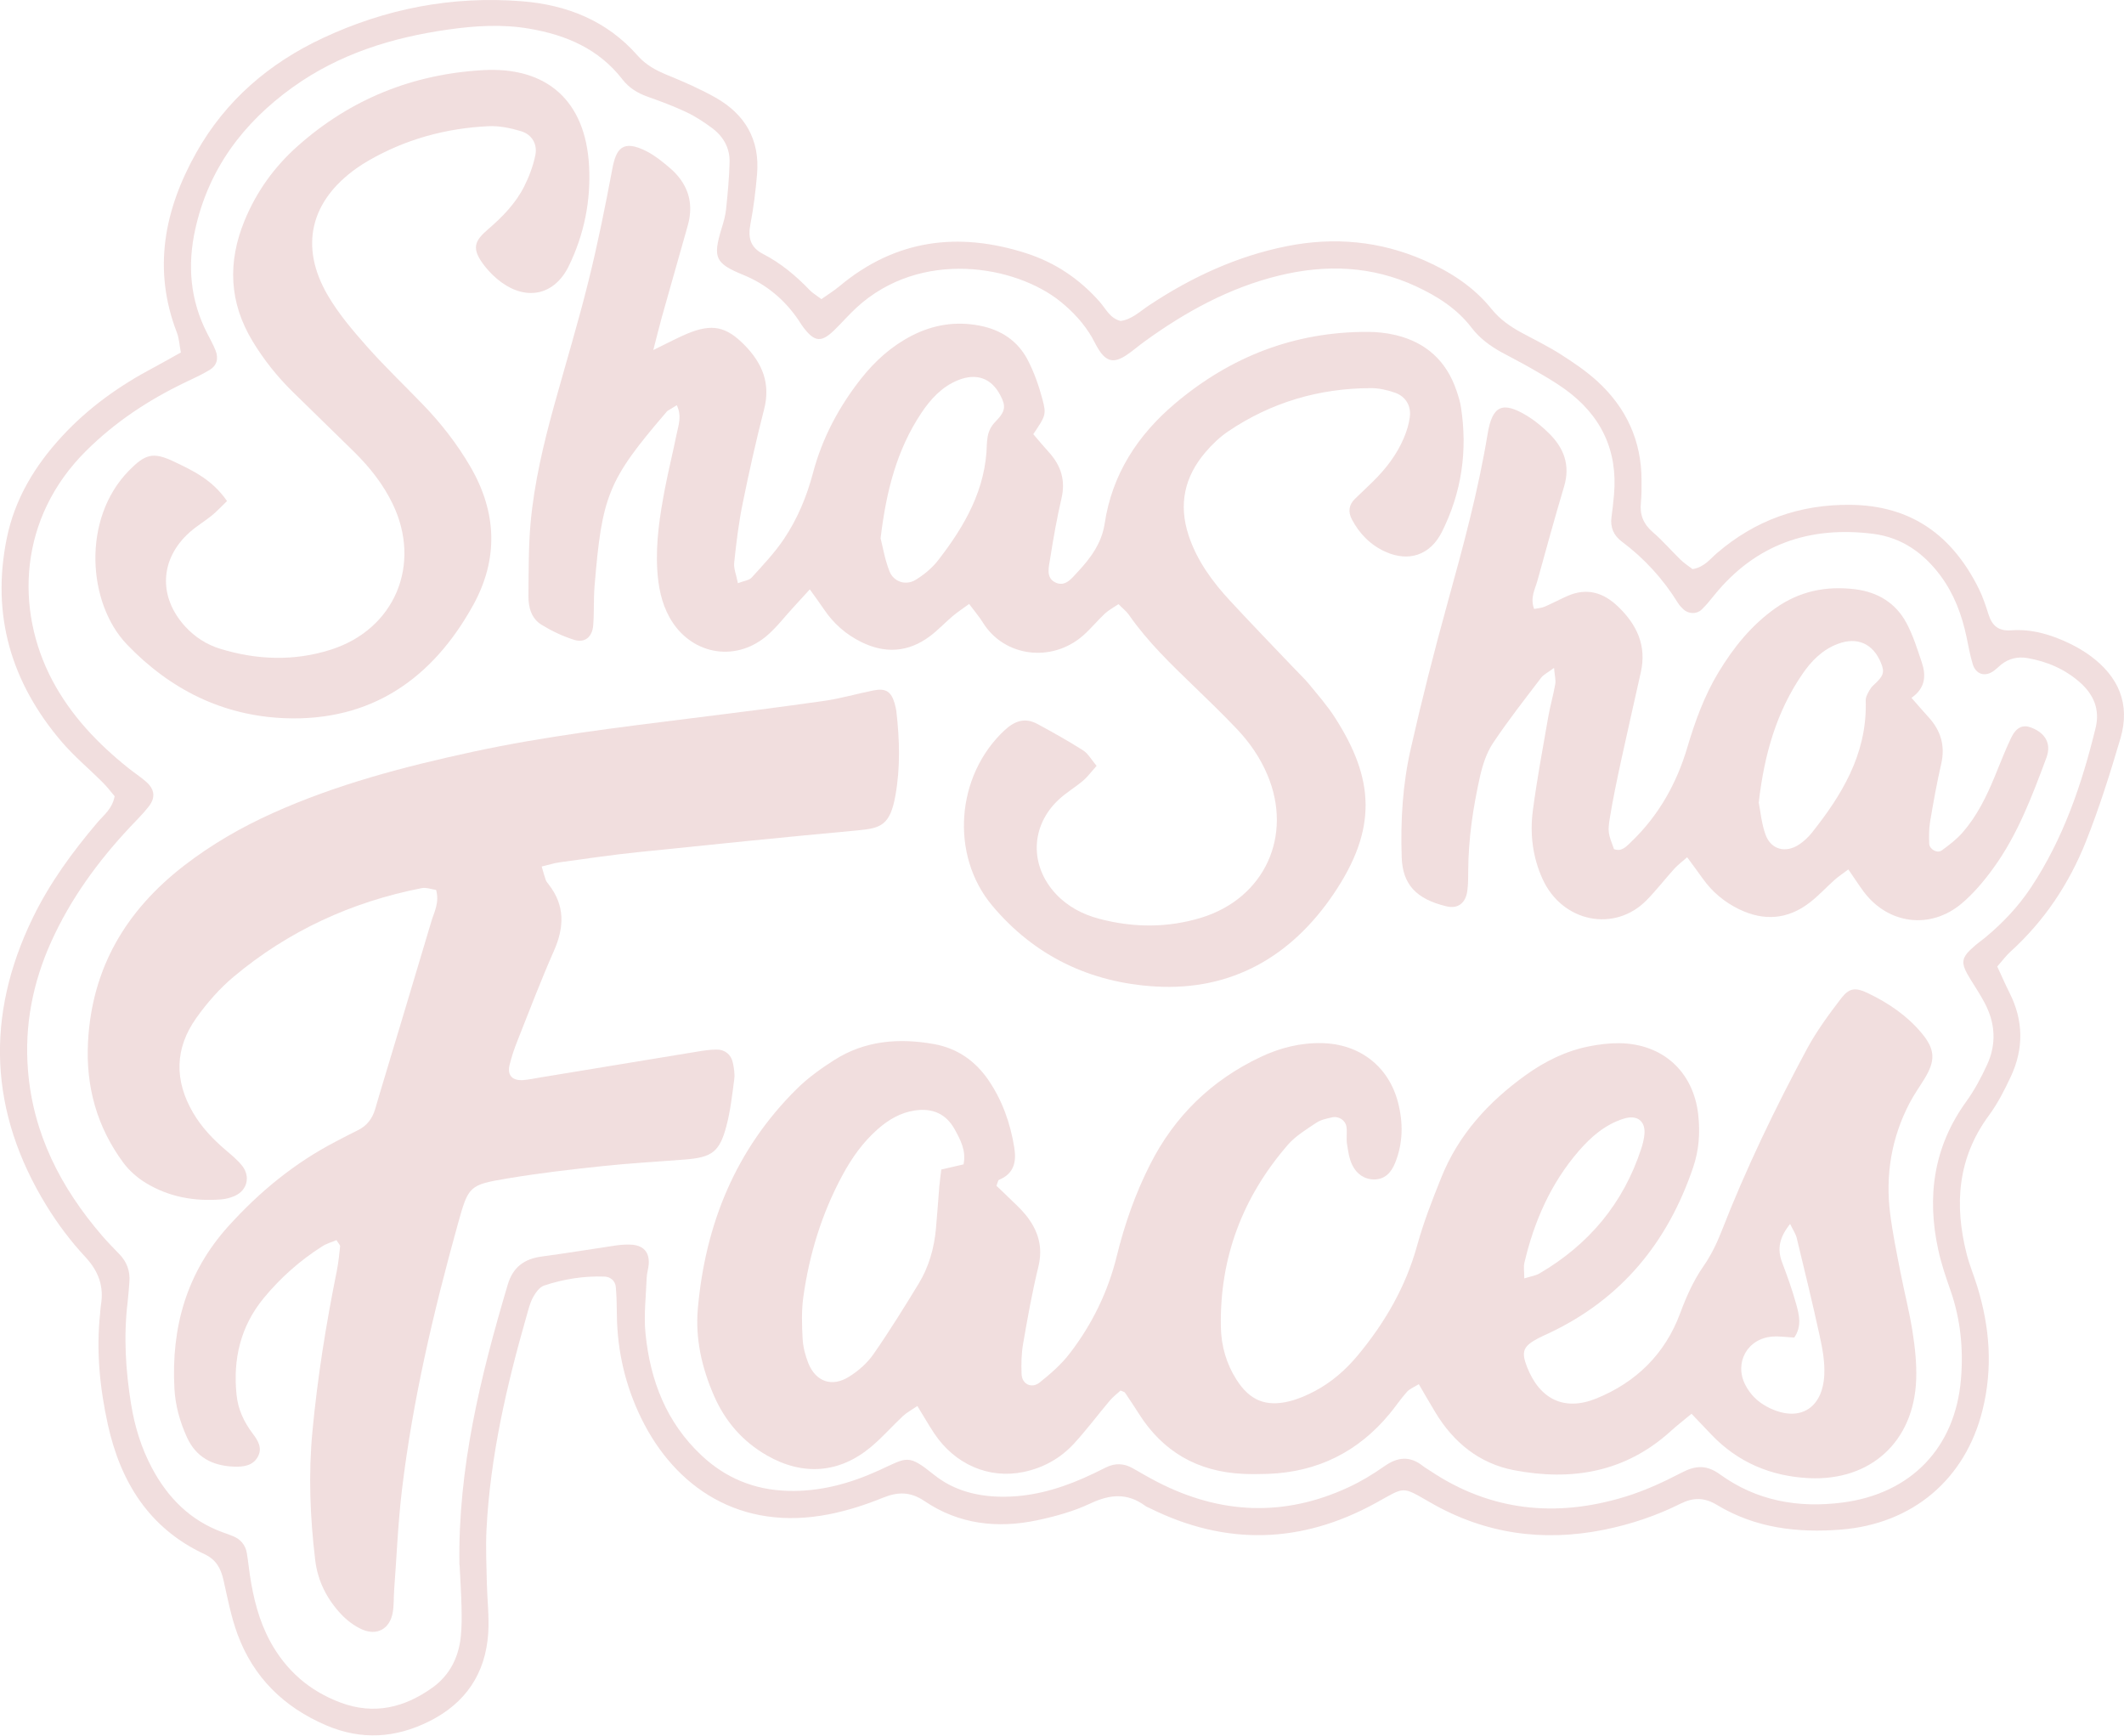
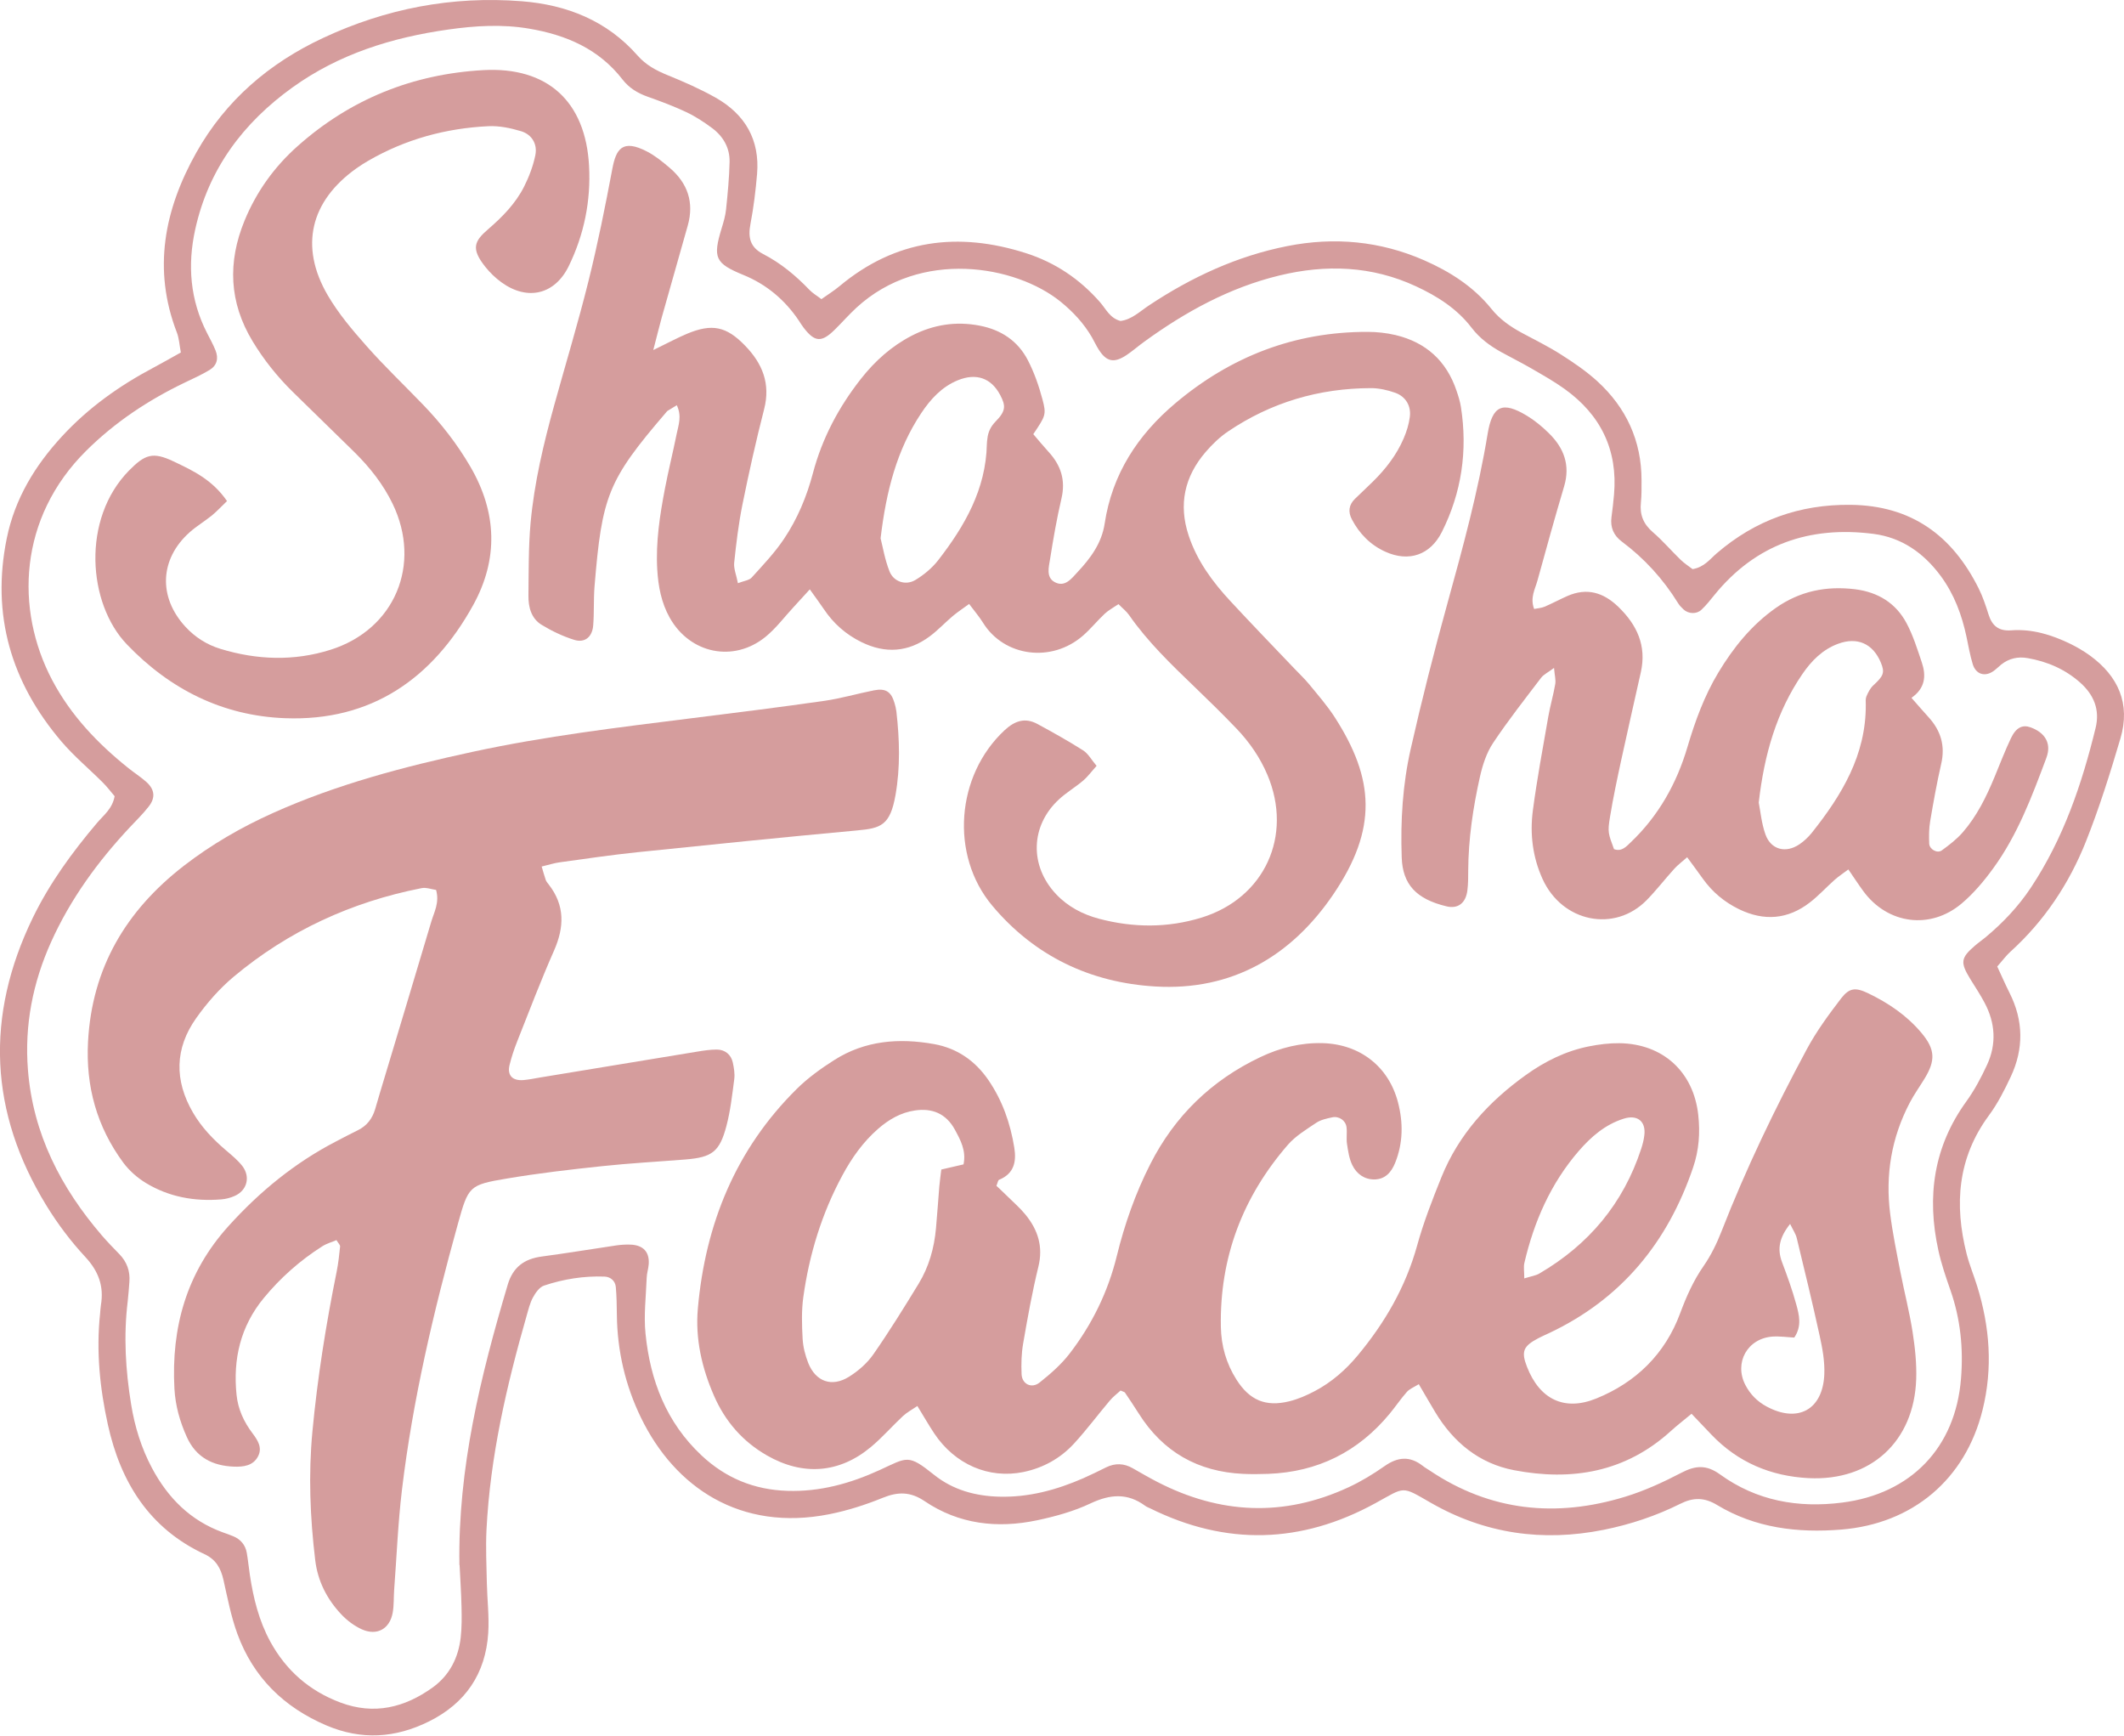
<svg xmlns="http://www.w3.org/2000/svg" id="Layer_2" data-name="Layer 2" viewBox="0 0 364.08 297.41">
  <defs>
    <style>
      .cls-1 {
-         fill: #f1dede;
+         fill: #d59d9d;
        stroke-width: 0px;
      }
    </style>
  </defs>
  <g id="Layer_1-2" data-name="Layer 1">
    <g>
      <path class="cls-1" d="m342.35,165.64c.78,1.68,1.41,3.13,2.12,4.54,2.39,4.75,2.44,9.56.21,14.33-1.08,2.31-2.25,4.62-3.76,6.66-5.38,7.3-5.95,15.3-3.81,23.75.47,1.85,1.22,3.64,1.79,5.47,2.18,7.01,2.72,14.1.93,21.28-2.95,11.89-11.99,19.49-24.23,20.48-7.5.6-14.72-.26-21.28-4.22-2.17-1.31-4.07-1.32-6.3-.2-4.16,2.08-8.56,3.54-13.13,4.46-10.45,2.09-20.36.69-29.64-4.64-5.12-2.94-4.31-2.76-9.48.07-12.69,6.96-25.58,7.34-38.6.9-.29-.14-.6-.25-.85-.43-3.05-2.26-6.04-2.01-9.41-.42-2.85,1.35-6,2.22-9.11,2.88-6.82,1.44-13.42.71-19.32-3.28-2.41-1.63-4.55-1.63-7.16-.57-2.94,1.2-6.03,2.19-9.14,2.81-15.28,3.04-26.5-4.6-32.3-16.52-2.68-5.52-4.07-11.43-4.14-17.61-.02-1.6-.04-3.2-.18-4.78-.09-1.1-.93-1.77-1.93-1.81-3.54-.13-7.02.42-10.37,1.54-.78.26-1.46,1.22-1.89,2.01-.53.96-.79,2.09-1.1,3.16-3.44,12.01-6.25,24.15-6.88,36.68-.15,3.02,0,6.06.06,9.09.06,2.87.42,5.76.24,8.61-.45,6.95-3.89,12.04-10.16,15.15-5.76,2.86-11.57,3.24-17.59.68-7.3-3.12-12.52-8.24-15.25-15.69-1.09-2.98-1.69-6.15-2.39-9.26-.45-1.99-1.28-3.48-3.25-4.4-9.48-4.42-14.39-12.36-16.56-22.2-1.38-6.26-2.02-12.63-1.33-19.06.05-.48.06-.96.14-1.43.54-3.23-.41-5.81-2.69-8.26-2.49-2.68-4.73-5.66-6.64-8.77-9.82-15.99-10.54-32.48-2.34-49.36,2.89-5.94,6.75-11.22,11-16.24,1.11-1.32,2.62-2.39,3.02-4.58-.58-.68-1.24-1.55-2-2.32-2.37-2.37-4.98-4.54-7.14-7.08C1.92,116.96-1.52,105.41,1.16,92.26c1.38-6.78,4.84-12.47,9.48-17.49,4.49-4.87,9.81-8.66,15.65-11.75,1.53-.81,3.03-1.68,4.71-2.61-.25-1.31-.3-2.42-.68-3.41-4.19-10.86-2.15-21.09,3.33-30.85,5.02-8.93,12.48-15.32,21.7-19.63C66.13,1.47,77.5-.72,89.4.21c7.77.61,14.63,3.33,19.89,9.31,1.43,1.63,3.18,2.56,5.14,3.36,2.8,1.14,5.6,2.37,8.23,3.85,5.04,2.85,7.61,7.21,7.11,13.1-.24,2.86-.59,5.72-1.13,8.54-.45,2.33-.07,4.01,2.18,5.17,3.01,1.55,5.59,3.7,7.93,6.14.53.56,1.23.96,2.05,1.59,1.1-.79,2.17-1.44,3.11-2.23,9.59-8.01,20.35-9.37,31.99-5.64,4.98,1.6,9.18,4.43,12.64,8.37,1.03,1.17,1.7,2.76,3.53,3.24,1.93-.24,3.33-1.65,4.91-2.69,7.27-4.82,15.07-8.44,23.66-10.14,8.05-1.6,15.92-.88,23.48,2.43,4.44,1.95,8.47,4.52,11.55,8.35,1.44,1.79,3.25,3.04,5.24,4.11,2.25,1.21,4.56,2.34,6.71,3.72,2.15,1.37,4.29,2.83,6.17,4.54,4.96,4.53,7.59,10.2,7.59,16.99,0,1.28.02,2.57-.11,3.83-.22,2.09.44,3.67,2.05,5.06,1.69,1.45,3.15,3.17,4.76,4.73.67.64,1.46,1.15,2.05,1.6,2-.33,2.97-1.71,4.16-2.73,6.59-5.66,14.17-8.38,22.9-8.29,10.46.11,17.45,5.26,21.97,14.31.71,1.42,1.22,2.96,1.7,4.48.61,1.95,1.75,2.88,3.88,2.72,3.61-.27,6.97.77,10.17,2.33,1.14.56,2.26,1.22,3.29,1.96,4.92,3.56,7.02,8.31,5.27,14.23-1.76,5.97-3.63,11.93-5.93,17.71-2.87,7.19-7.11,13.58-12.91,18.83-.7.63-1.27,1.41-2.28,2.56Zm-263.6,102.57c-.27-16.56,3.62-32.36,8.28-48.03.89-3.01,2.83-4.43,5.84-4.83,4.28-.57,8.53-1.28,12.81-1.91.79-.11,1.6-.16,2.39-.13,2.17.08,3.27,1.24,3.13,3.33-.05.79-.33,1.58-.35,2.37-.12,3.19-.52,6.41-.2,9.56.8,8,3.56,15.21,9.6,20.87,4.15,3.89,9.03,5.89,14.72,6.07,5.58.18,10.77-1.26,15.76-3.54,4.83-2.21,4.88-2.82,9.39.8,3.23,2.58,7.04,3.63,11.17,3.74,5.08.13,9.81-1.16,14.4-3.16,1.32-.58,2.61-1.22,3.9-1.86,1.56-.77,3.07-.71,4.58.15,1.39.79,2.77,1.6,4.19,2.33,10.77,5.56,21.71,6.06,32.77.94,2.16-1,4.24-2.26,6.19-3.63,2.27-1.6,4.36-1.78,6.57-.04.38.3.8.53,1.2.8,10.42,6.99,21.68,8.09,33.48,4.48,3.34-1.02,6.57-2.51,9.68-4.13,2.4-1.25,4.27-1.37,6.58.3,6.26,4.53,13.36,5.8,20.96,4.83,11.77-1.5,19.4-9.4,20.35-21.23.42-5.15-.08-10.21-1.8-15.13-.79-2.26-1.57-4.54-2.08-6.87-2.02-9.18-.83-17.76,4.81-25.54,1.39-1.93,2.53-4.08,3.53-6.24,1.65-3.56,1.43-7.16-.4-10.62-.74-1.41-1.63-2.74-2.47-4.1-1.74-2.84-1.64-3.61.77-5.69.6-.52,1.26-.98,1.88-1.49,2.96-2.47,5.59-5.25,7.73-8.47,5.57-8.38,8.75-17.73,11.11-27.41.75-3.1-.31-5.66-2.65-7.74-2.58-2.29-5.63-3.61-9.01-4.2-1.65-.29-3.18.04-4.52,1.1-.5.4-.94.88-1.48,1.22-1.42.91-2.89.4-3.4-1.26-.47-1.52-.74-3.1-1.07-4.67-.8-3.8-2.13-7.37-4.46-10.51-2.88-3.88-6.63-6.54-11.48-7.17-10.95-1.4-20.21,1.76-27.3,10.5-.7.87-1.4,1.75-2.21,2.51-.84.79-2.23.71-3.06-.06-.35-.32-.69-.68-.94-1.08-2.55-4.13-5.76-7.65-9.65-10.56-1.39-1.04-2-2.43-1.76-4.19.18-1.27.31-2.54.43-3.81.68-7.7-2.28-13.72-8.5-18.17-1.81-1.3-3.78-2.4-5.71-3.52-1.66-.96-3.38-1.82-5.06-2.74-1.98-1.09-3.76-2.4-5.15-4.22-2.49-3.26-5.86-5.39-9.52-7.09-7.58-3.52-15.44-3.79-23.44-1.85-8.52,2.07-16.06,6.21-23.11,11.32-1.04.75-2,1.6-3.06,2.31-2.15,1.43-3.45,1.16-4.78-.94-.43-.67-.76-1.4-1.16-2.1-1.38-2.38-3.23-4.36-5.35-6.09-7.71-6.25-23.99-9.12-35.01,1.01-1.29,1.19-2.45,2.52-3.7,3.75-2.29,2.27-3.46,2.18-5.39-.36-.29-.38-.54-.79-.8-1.19-2.39-3.55-5.57-6.21-9.5-7.81-4.83-1.98-5.27-2.93-3.72-8,.33-1.07.65-2.16.76-3.27.28-2.69.54-5.4.6-8.1.05-2.38-1.07-4.35-2.95-5.76-1.4-1.05-2.89-2.03-4.46-2.77-2.16-1.02-4.42-1.86-6.67-2.66-1.7-.61-3.14-1.48-4.27-2.93-4.05-5.24-9.64-7.64-16.01-8.72-4.65-.79-9.24-.5-13.85.15-9.62,1.36-18.73,4.18-26.71,9.92-8.47,6.09-14.4,13.99-16.68,24.35-1.35,6.13-.87,12.07,2.02,17.73.51,1,1.06,1.98,1.47,3.01.55,1.39.22,2.58-1.03,3.34-1.36.82-2.83,1.48-4.27,2.17-6.24,3-11.92,6.76-16.87,11.67-11.59,11.49-12.23,27.18-5.84,39.3,3.2,6.06,7.8,10.88,13.09,15.11,1,.8,2.08,1.49,3.04,2.34,1.45,1.3,1.62,2.7.42,4.23-.98,1.26-2.13,2.38-3.22,3.54-5.5,5.87-10.19,12.3-13.51,19.67-3.14,6.98-4.58,14.27-3.97,21.93.87,10.97,5.64,20.19,12.69,28.39.94,1.09,1.94,2.12,2.95,3.15,1.31,1.34,1.9,2.93,1.75,4.79-.09,1.11-.16,2.23-.29,3.34-.72,5.92-.37,11.81.59,17.67.62,3.81,1.75,7.47,3.57,10.89,2.73,5.12,6.58,9,12.13,11.02.6.22,1.21.42,1.8.67,1.27.53,2.08,1.49,2.32,2.84.22,1.26.34,2.53.53,3.8.6,3.97,1.55,7.83,3.49,11.4,2.72,4.98,6.72,8.47,12.03,10.46,5.78,2.17,11.03.87,15.84-2.6,2.86-2.07,4.38-5.06,4.78-8.54.2-1.74.18-3.51.14-5.26-.05-2.4-.22-4.79-.33-7.15Z" />
      <path class="cls-1" d="m289.94,242.31c-1.42,1.18-2.54,2.04-3.57,2.98-7.76,7.04-16.95,8.58-26.85,6.68-5.95-1.14-10.38-4.76-13.5-9.94-.9-1.49-1.76-3-2.82-4.8-.82.51-1.56.79-2.03,1.31-1.06,1.19-1.95,2.53-2.97,3.76-5.4,6.53-12.33,9.98-20.81,10.3-1.44.05-2.88.07-4.31,0-7.74-.36-13.74-3.76-17.89-10.35-.76-1.21-1.56-2.39-2.36-3.58-.08-.11-.28-.14-.75-.35-.56.51-1.29,1.06-1.86,1.74-2.06,2.44-3.97,5.01-6.13,7.36-2.32,2.52-5.27,4.16-8.65,4.86-5.96,1.23-11.78-1.32-15.31-6.63-.96-1.44-1.81-2.95-2.88-4.68-.98.67-1.8,1.1-2.46,1.71-1.87,1.74-3.55,3.69-5.51,5.32-5.42,4.52-11.67,4.97-17.82,1.44-4.17-2.39-7.16-5.85-9.07-10.22-2.08-4.76-3.23-9.77-2.77-14.95,1.28-14.48,6.49-27.29,16.95-37.64,1.91-1.89,4.15-3.5,6.43-4.95,5.27-3.36,11.1-3.81,17.1-2.74,3.97.71,7.07,2.87,9.34,6.19,2.38,3.49,3.75,7.39,4.42,11.55.39,2.42-.03,4.46-2.6,5.52-.2.08-.25.53-.46,1.03.62.59,1.31,1.22,1.97,1.88,1.02,1.01,2.12,1.96,3.02,3.07,2.12,2.61,3.05,5.46,2.2,8.92-1.06,4.34-1.85,8.76-2.61,13.16-.3,1.71-.34,3.5-.27,5.24.07,1.73,1.72,2.54,3.1,1.44,1.86-1.48,3.7-3.09,5.14-4.96,3.84-4.99,6.58-10.58,8.08-16.71,1.34-5.46,3.19-10.73,5.73-15.73,4.19-8.27,10.51-14.4,18.89-18.37,3.36-1.6,6.91-2.49,10.67-2.39,6.39.18,11.33,4.01,12.92,10.17.9,3.47.87,6.97-.5,10.36-.64,1.58-1.68,2.79-3.51,2.83-1.76.03-3.1-.96-3.83-2.46-.54-1.11-.72-2.41-.91-3.65-.14-.93.04-1.91-.08-2.85-.15-1.16-1.3-1.94-2.47-1.68-.93.2-1.93.41-2.7.92-1.71,1.15-3.56,2.26-4.89,3.79-7.74,8.93-11.69,19.31-11.48,31.18.06,3.27.93,6.32,2.69,9.08,2.24,3.51,4.98,4.68,9.01,3.7,1.53-.37,3.03-1.03,4.43-1.77,2.85-1.51,5.27-3.62,7.33-6.1,4.65-5.59,8.22-11.73,10.18-18.82,1.1-3.99,2.62-7.88,4.17-11.73,2.96-7.34,8.11-12.95,14.46-17.5,3.27-2.35,6.86-4.13,10.84-4.92,1.71-.34,3.48-.56,5.22-.54,7.44.1,12.69,4.9,13.5,12.28.34,3.05.13,6.05-.87,8.99-4.36,12.88-12.33,22.61-24.77,28.45-.58.27-1.17.53-1.73.82-2.65,1.38-3.01,2.3-1.98,4.94,2.16,5.53,6.38,7.65,11.88,5.41,6.8-2.76,11.78-7.62,14.36-14.58,1.07-2.87,2.26-5.58,4.02-8.11,1.26-1.81,2.26-3.86,3.07-5.93,4.19-10.74,9.18-21.1,14.63-31.24,1.65-3.07,3.75-5.93,5.88-8.71,1.42-1.84,2.49-1.91,4.65-.87,3.49,1.68,6.66,3.83,9.16,6.83,2.32,2.78,2.4,4.69.47,7.83-.83,1.36-1.77,2.67-2.51,4.08-3.14,5.99-4.21,12.38-3.36,19.05.42,3.32,1.1,6.62,1.74,9.91.67,3.45,1.56,6.86,2.1,10.33.42,2.67.71,5.41.62,8.1-.35,10.67-7.79,17.5-18.45,16.96-6.47-.33-12.11-2.7-16.65-7.45-.98-1.03-1.97-2.06-3.42-3.59Zm-124.78-42.75c.49-2.35-.52-4.19-1.5-5.98-1.48-2.7-3.84-3.71-6.84-3.26-2.45.36-4.5,1.57-6.33,3.17-2.56,2.24-4.49,4.97-6.09,7.94-3.53,6.53-5.68,13.54-6.7,20.86-.33,2.35-.25,4.78-.12,7.16.08,1.41.45,2.85.97,4.17,1.29,3.19,4.05,4.17,6.99,2.33,1.59-.99,3.12-2.33,4.18-3.86,2.73-3.92,5.25-7.99,7.74-12.07,1.77-2.9,2.68-6.13,2.98-9.52.22-2.38.37-4.77.57-7.16.08-.93.22-1.85.34-2.9,1.36-.32,2.56-.59,3.81-.88Zm96.13,19.54c1.16-.37,1.95-.47,2.58-.84,8.47-4.95,14.39-12,17.45-21.37.25-.75.45-1.54.54-2.33.29-2.39-1.2-3.58-3.55-2.83-3.16,1-5.56,3.08-7.68,5.52-4.81,5.56-7.67,12.08-9.33,19.18-.17.71-.02,1.49-.02,2.67Zm45.56-9.34c-1.81,2.28-2.26,4.23-1.39,6.55.9,2.38,1.77,4.79,2.44,7.24.49,1.8,1,3.72-.34,5.69-1.22-.06-2.47-.25-3.71-.17-4.32.3-6.65,4.49-4.67,8.3.83,1.6,2.04,2.82,3.63,3.68,5.35,2.89,9.65.58,9.9-5.52.09-2.19-.32-4.45-.8-6.61-1.22-5.6-2.58-11.17-3.93-16.75-.17-.7-.61-1.32-1.14-2.42Z" />
      <path class="cls-1" d="m57.69,212.53c-.79.34-1.7.59-2.45,1.07-3.81,2.42-7.15,5.38-10.02,8.86-3.99,4.84-5.31,10.46-4.67,16.61.25,2.45,1.25,4.61,2.72,6.56.89,1.18,1.74,2.46.97,3.95-.84,1.65-2.53,1.84-4.16,1.78-3.63-.14-6.47-1.58-8.04-5.04-1.2-2.65-1.98-5.4-2.14-8.31-.57-10.5,2.07-19.91,9.26-27.87,5.31-5.88,11.32-10.81,18.35-14.47,1.28-.66,2.55-1.34,3.84-1.97,1.53-.75,2.47-1.98,2.95-3.59.27-.92.53-1.84.81-2.76,2.94-9.8,5.91-19.59,8.82-29.4.49-1.65,1.43-3.25.82-5.43-.77-.1-1.69-.47-2.51-.3-11.99,2.36-22.81,7.33-32.19,15.18-2.42,2.03-4.58,4.5-6.41,7.08-3.69,5.19-3.78,10.69-.55,16.22,1.47,2.52,3.45,4.58,5.66,6.46.97.83,1.98,1.65,2.76,2.64,1.47,1.88.85,4.23-1.29,5.17-.72.32-1.52.53-2.3.59-4.58.37-8.96-.41-12.91-2.81-1.47-.89-2.86-2.12-3.88-3.49-4.53-6.15-6.45-13.06-6.04-20.73.68-12.7,6.55-22.5,16.42-30.14,4.7-3.64,9.81-6.59,15.23-9.03,11-4.95,22.59-7.98,34.33-10.52,12.36-2.67,24.91-4.17,37.44-5.74,7.61-.95,15.23-1.9,22.83-2.99,2.84-.41,5.62-1.23,8.44-1.79,2.04-.41,2.99.22,3.56,2.2.13.46.25.93.31,1.4.55,4.79.69,9.59-.15,14.34-.92,5.23-2.53,5.69-6.55,6.06-12.58,1.16-25.14,2.44-37.7,3.74-4.45.46-8.88,1.12-13.32,1.73-.93.13-1.83.42-3.08.72.28.93.46,1.63.7,2.31.11.29.33.54.53.8,2.76,3.56,2.66,7.26.9,11.27-2.26,5.12-4.25,10.35-6.31,15.55-.53,1.33-.99,2.71-1.33,4.1-.42,1.76.5,2.72,2.38,2.57.95-.08,1.9-.28,2.84-.44,8.99-1.48,17.98-2.97,26.98-4.44,1.1-.18,2.22-.35,3.33-.35,1.39,0,2.45.86,2.74,2.22.2.93.37,1.92.25,2.85-.35,2.69-.65,5.41-1.34,8.02-1.17,4.45-2.47,5.38-7.04,5.75-4.78.38-9.57.64-14.34,1.15-5.4.57-10.81,1.2-16.16,2.1-6.61,1.11-6.68,1.28-8.52,7.89-4.15,14.96-7.71,30.05-9.56,45.48-.68,5.7-.91,11.46-1.34,17.2-.09,1.27-.02,2.57-.24,3.82-.49,2.82-2.71,4.06-5.33,2.87-1.27-.58-2.48-1.49-3.45-2.51-2.48-2.61-4.08-5.73-4.51-9.35-.88-7.32-1.17-14.64-.48-22.01.87-9.25,2.33-18.39,4.17-27.48.28-1.4.43-2.83.58-4.26.02-.24-.29-.52-.62-1.07Z" />
      <path class="cls-1" d="m112.01,59.98c2.63-1.28,4.16-2.11,5.76-2.78,4.29-1.79,6.74-1.27,9.94,2.03,2.97,3.06,4.4,6.51,3.27,10.9-1.39,5.41-2.61,10.88-3.72,16.36-.66,3.27-1.06,6.61-1.41,9.94-.11,1.02.36,2.09.64,3.52,1.02-.4,1.92-.48,2.36-.97,1.93-2.12,3.92-4.22,5.51-6.58,2.33-3.46,3.93-7.3,5-11.36,1.58-5.95,4.42-11.29,8.22-16.12,2.4-3.05,5.24-5.6,8.71-7.39,3.68-1.89,7.54-2.51,11.63-1.72,3.69.71,6.56,2.62,8.27,5.93,1.09,2.11,1.89,4.4,2.5,6.7.71,2.63.51,2.87-1.57,5.97.84.98,1.72,2.05,2.66,3.08,2.08,2.28,2.9,4.82,2.17,7.94-.8,3.42-1.4,6.89-1.95,10.36-.22,1.37-.72,3.14.76,3.96,1.79,1,2.95-.64,3.99-1.75,2.2-2.35,4.1-4.93,4.6-8.25,1.28-8.5,5.68-15.21,12.11-20.63,9.5-8.01,20.47-12.28,32.99-12.24,1.58,0,3.21.18,4.75.54,5.23,1.24,8.75,4.44,10.47,9.55.31.91.6,1.83.75,2.77,1.17,7.49.13,14.67-3.27,21.44-1.99,3.96-5.67,5.19-9.68,3.38-2.56-1.16-4.45-3.08-5.75-5.56-.66-1.26-.53-2.47.53-3.5,1.03-1,2.09-1.98,3.11-2.99,2.18-2.15,4.04-4.55,5.25-7.38.5-1.16.89-2.41,1.05-3.66.25-1.91-.7-3.51-2.52-4.16-1.33-.47-2.79-.8-4.2-.79-8.86.03-17.04,2.44-24.4,7.4-1.44.97-2.74,2.22-3.88,3.55-3.61,4.2-4.68,8.97-2.91,14.31,1.44,4.35,4.09,7.94,7.15,11.24,3.59,3.87,7.25,7.66,10.89,11.48.88.93,1.82,1.81,2.63,2.79,1.51,1.85,3.11,3.67,4.4,5.68,6.75,10.51,7.37,19.06-.28,30.32-7.2,10.6-17.38,16.55-30.48,15.78-11.14-.65-20.73-5.2-27.99-13.87-7.27-8.69-6.18-22.31,2.12-30.04,1.73-1.61,3.5-2.23,5.62-1.09,2.66,1.44,5.31,2.92,7.86,4.54.87.56,1.43,1.62,2.3,2.65-.86.95-1.5,1.84-2.31,2.53-1.34,1.14-2.88,2.04-4.16,3.23-4.88,4.52-5.05,11.36-.48,16.22,2.03,2.16,4.58,3.48,7.4,4.23,5.85,1.54,11.72,1.58,17.52-.2,10.82-3.33,15.73-14.02,11.31-24.47-1.26-2.98-3.08-5.61-5.3-7.93-2.32-2.43-4.72-4.77-7.14-7.1-4.03-3.88-8.07-7.75-11.29-12.38-.44-.63-1.08-1.12-1.8-1.85-.87.6-1.7,1.03-2.35,1.64-1.28,1.2-2.39,2.58-3.71,3.74-5.42,4.74-13.55,3.62-17.15-2.18-.65-1.05-1.47-2-2.39-3.23-1.09.8-1.99,1.39-2.8,2.07-1.34,1.13-2.55,2.44-3.95,3.48-3.68,2.74-7.64,3-11.74.97-2.64-1.3-4.77-3.18-6.41-5.63-.7-1.04-1.45-2.04-2.41-3.39-1.04,1.14-1.86,2.05-2.7,2.95-1.63,1.75-3.08,3.72-4.92,5.21-5.47,4.42-12.93,2.86-16.39-3.3-1.44-2.56-1.97-5.38-2.14-8.28-.27-4.67.44-9.25,1.31-13.81.6-3.14,1.38-6.24,2.01-9.37.31-1.53.93-3.08.03-4.96-.57.35-1.07.64-1.56.95-.13.08-.22.23-.33.35-9.95,11.6-10.93,14.26-12.21,29.75-.18,2.23-.05,4.48-.23,6.7-.16,1.98-1.44,3.03-3.26,2.46-1.95-.61-3.85-1.52-5.59-2.58-1.78-1.09-2.28-3.06-2.25-5.04.05-4.15,0-8.32.37-12.44.63-6.86,2.22-13.55,4.06-20.19,1.96-7.08,4.1-14.13,5.87-21.26,1.58-6.35,2.87-12.78,4.08-19.21.63-3.33,1.67-5.2,5.97-2.96,1.4.73,2.66,1.76,3.87,2.79,3.08,2.63,4.21,5.93,3.09,9.89-1.47,5.23-2.97,10.45-4.44,15.68-.42,1.5-.78,3.02-1.46,5.62Zm38.94,32.3c.37,1.43.72,3.63,1.53,5.66.71,1.78,2.78,2.45,4.43,1.46,1.46-.88,2.87-2.05,3.91-3.39,4.55-5.86,8.18-12.17,8.34-19.89,0-.32.05-.63.09-.95.13-1.13.55-2.05,1.4-2.92,1.74-1.78,1.8-2.65.8-4.54-1.53-2.91-4.09-3.83-7.26-2.54-2.77,1.13-4.7,3.26-6.3,5.67-4.15,6.25-5.98,13.29-6.95,21.45Z" />
      <path class="cls-1" d="m262.96,104.37c.65-.13,1.27-.16,1.8-.39,1.32-.56,2.59-1.25,3.9-1.83,3.35-1.47,6.18-.62,8.74,1.85,3.21,3.1,4.87,6.68,3.86,11.21-1.11,4.99-2.26,9.97-3.34,14.96-.71,3.28-1.41,6.56-1.95,9.87-.43,2.6-.29,2.82.69,5.49,1.32.49,2.11-.45,2.89-1.19,4.74-4.52,7.85-10.05,9.69-16.28,1.32-4.46,2.9-8.8,5.31-12.8,2.58-4.28,5.66-8.11,9.79-11.03,4.13-2.92,8.69-3.85,13.65-3.24,3.92.49,6.99,2.37,8.83,5.84,1.11,2.09,1.83,4.41,2.59,6.66.77,2.27.65,4.43-1.76,6.11,1.1,1.25,2.01,2.31,2.95,3.34,2.08,2.29,2.86,4.87,2.15,7.96-.75,3.27-1.34,6.57-1.9,9.88-.21,1.24-.21,2.54-.16,3.8.04.99,1.38,1.73,2.15,1.17,1.28-.93,2.56-1.91,3.59-3.09,2.44-2.8,4.06-6.11,5.47-9.52.92-2.21,1.77-4.46,2.8-6.62.88-1.85,1.99-2.36,3.37-1.86,2.23.81,3.3,2.36,2.96,4.29-.06.31-.14.62-.25.92-2.46,6.59-4.93,13.2-9.11,18.94-1.58,2.18-3.37,4.31-5.42,6.04-5.39,4.55-12.69,3.54-16.84-2.1-.83-1.13-1.6-2.32-2.58-3.74-.92.7-1.69,1.19-2.36,1.79-1.43,1.27-2.73,2.71-4.24,3.87-3.77,2.92-7.86,3.24-12.15,1.15-2.5-1.22-4.55-2.93-6.17-5.19-.82-1.15-1.66-2.28-2.71-3.71-.88.78-1.61,1.32-2.2,1.97-1.61,1.77-3.07,3.68-4.74,5.38-5.49,5.6-14.47,3.81-17.85-3.63-1.69-3.72-2.19-7.72-1.66-11.73.71-5.38,1.71-10.72,2.64-16.06.33-1.89.88-3.73,1.2-5.62.12-.7-.1-1.45-.21-2.76-1.06.8-1.79,1.13-2.22,1.7-2.8,3.68-5.67,7.33-8.23,11.17-1.12,1.68-1.79,3.76-2.24,5.75-1.19,5.3-1.99,10.68-2.02,16.14,0,1.12,0,2.24-.14,3.35-.26,2.16-1.57,3.24-3.6,2.75-5.23-1.26-7.5-3.8-7.66-8.38-.22-6.27.16-12.49,1.54-18.58,1.9-8.41,4.03-16.77,6.33-25.08,2.64-9.55,5.24-19.1,6.85-28.89.81-4.91,2.54-5.69,6.76-3.14,1.35.82,2.6,1.86,3.73,2.97,2.58,2.52,3.72,5.47,2.63,9.13-1.6,5.36-3.08,10.75-4.57,16.14-.41,1.48-1.29,2.94-.58,4.84Zm38.51,33.18c.29,1.46.47,3.55,1.15,5.46.94,2.63,3.49,3.28,5.84,1.68.78-.53,1.5-1.21,2.09-1.94,5.14-6.45,9.31-13.32,9.27-21.96,0-.48-.07-1.01.1-1.42.29-.68.65-1.41,1.18-1.9,1.76-1.61,2.01-2.2,1.31-3.89-1.36-3.28-4.05-4.47-7.35-3.24-2.65.98-4.56,2.92-6.1,5.17-4.42,6.45-6.54,13.73-7.49,22.04Z" />
      <path class="cls-1" d="m38.91,85.88c-1.04,1-1.78,1.8-2.61,2.48-1.24,1-2.64,1.83-3.82,2.89-5.11,4.58-5.37,11.07-.72,16.14,1.66,1.81,3.68,3.1,6.01,3.81,6.27,1.92,12.64,2.14,18.89.16,11.02-3.48,15.68-14.62,10.63-25.04-1.62-3.34-3.9-6.22-6.53-8.82-3.53-3.48-7.1-6.91-10.63-10.39-2.63-2.59-4.91-5.45-6.83-8.62-4.04-6.67-4.3-13.57-1.38-20.68,2.04-4.96,5.1-9.22,9.11-12.78,9.06-8.06,19.74-12.33,31.78-13.01,11.05-.62,17.56,5.37,18.16,16.38.33,6.02-.84,11.79-3.48,17.21-2.39,4.89-7.08,6-11.53,2.78-1.02-.74-1.97-1.65-2.76-2.64-2.52-3.16-1.9-4.42.49-6.48,2.43-2.09,4.69-4.4,6.15-7.29.85-1.69,1.54-3.52,1.92-5.36.4-1.92-.59-3.58-2.46-4.14-1.81-.54-3.76-.95-5.63-.85-7.29.36-14.18,2.24-20.54,5.92-.69.4-1.37.83-2.02,1.29-7.91,5.62-9.81,13.39-4.94,21.75,1.83,3.14,4.24,5.99,6.67,8.73,3.07,3.47,6.43,6.67,9.65,10.01,3.12,3.23,5.86,6.75,8.13,10.64,4.57,7.84,4.84,15.86.48,23.75-6.96,12.6-17.47,19.93-32.23,19.37-10.64-.4-19.7-4.9-27.12-12.65-6.72-7.01-7.79-21.49.36-29.79,2.76-2.81,4.11-3.24,7.62-1.58,3.29,1.56,6.65,3.12,9.18,6.8Z" />
    </g>
  </g>
</svg>
